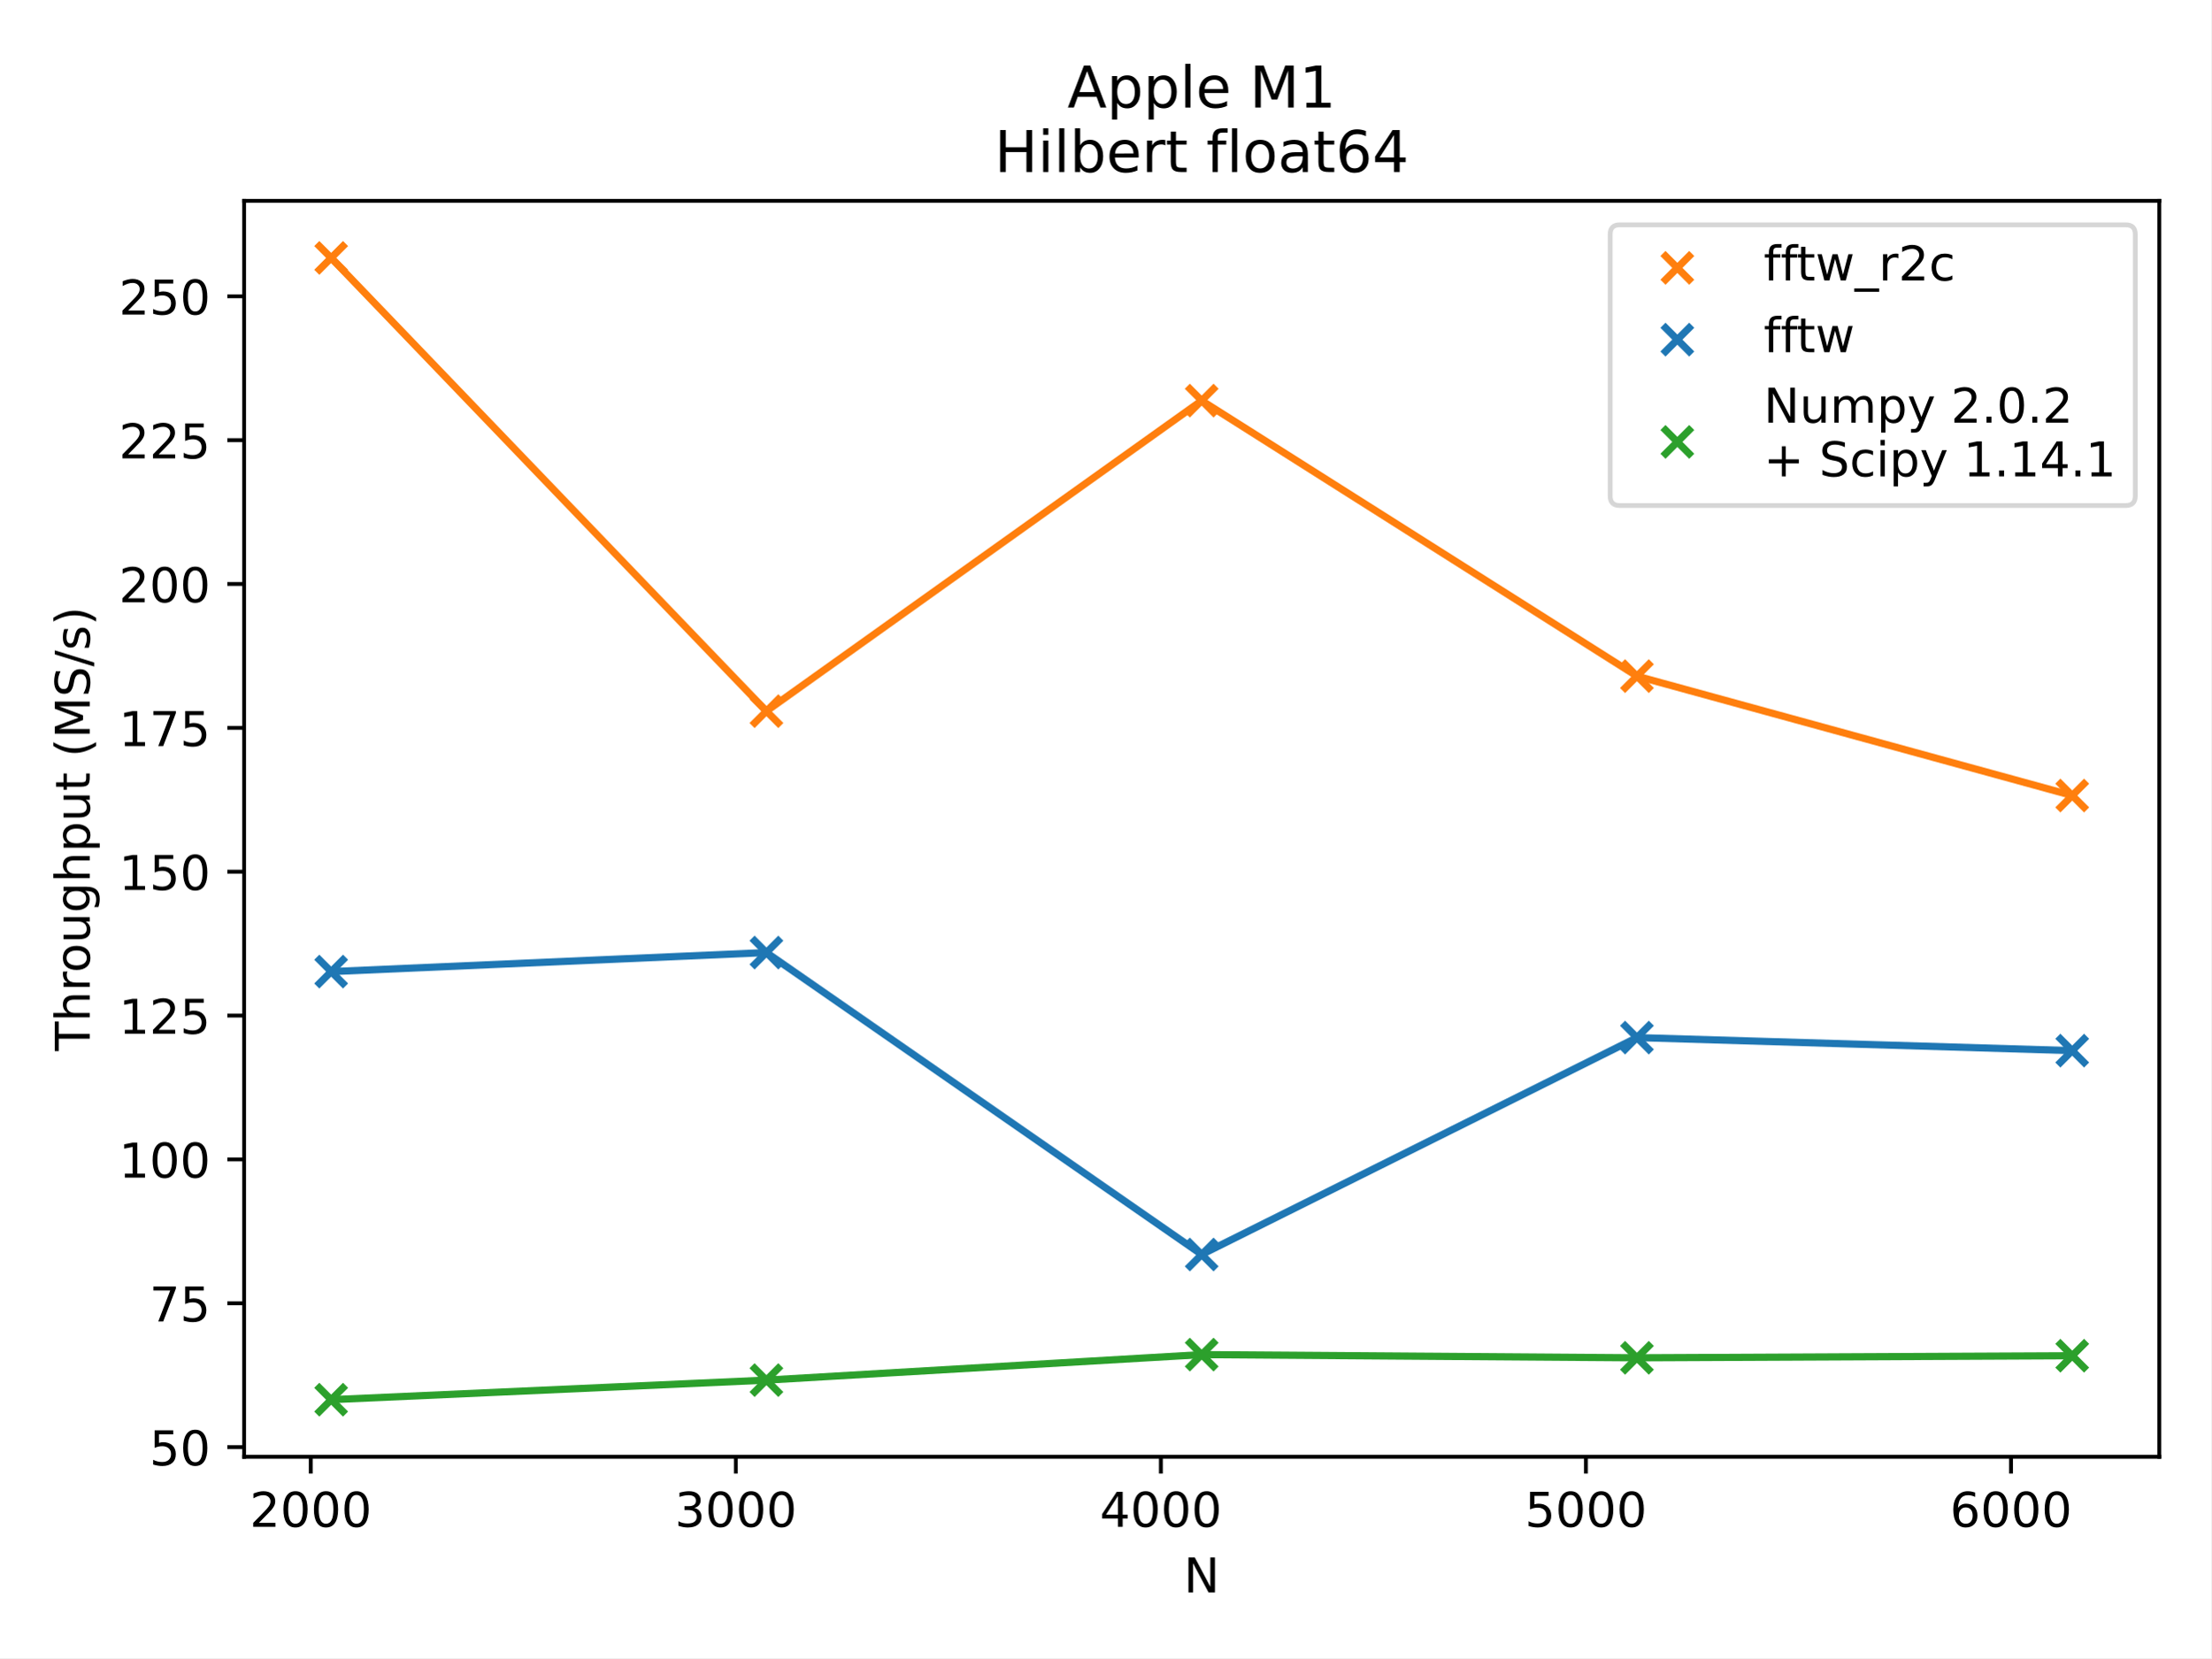
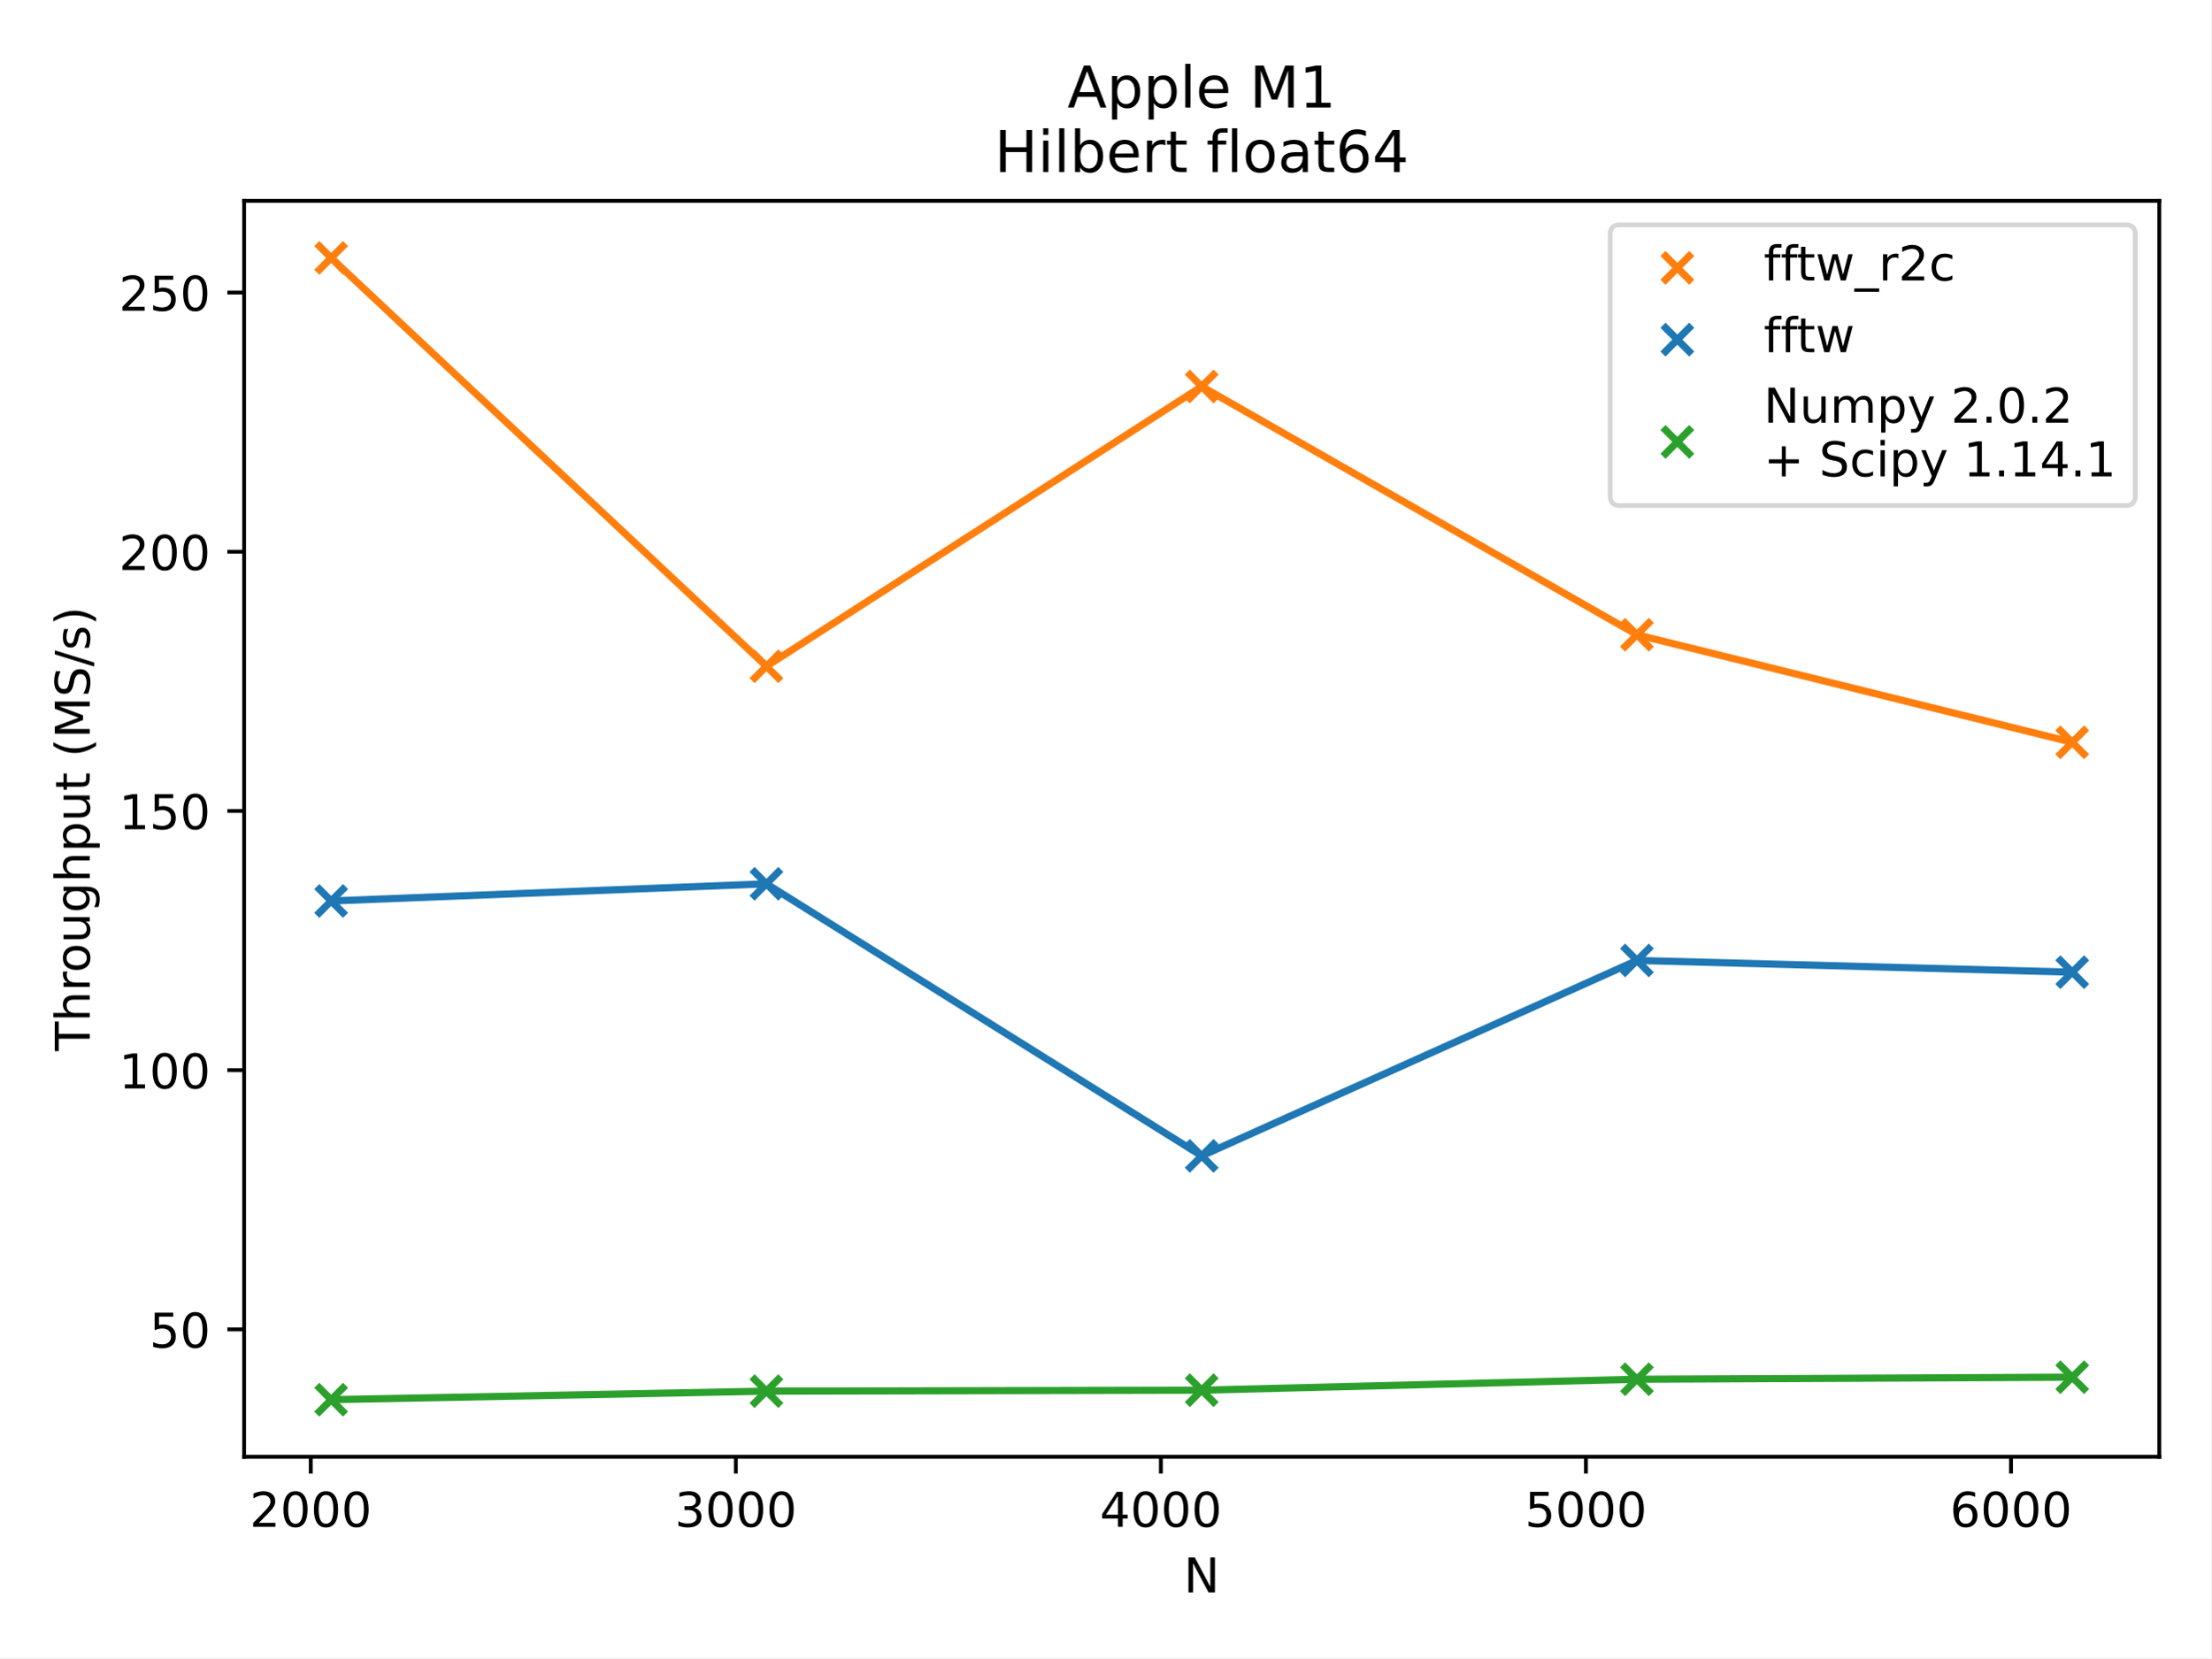
<svg xmlns="http://www.w3.org/2000/svg" xmlns:xlink="http://www.w3.org/1999/xlink" width="460.8pt" height="345.6pt" viewBox="0 0 460.8 345.6" version="1.1">
  <defs>
    <style type="text/css">*{stroke-linejoin: round; stroke-linecap: butt}</style>
  </defs>
  <g id="figure_1">
    <g id="patch_1">
      <path d="M 0 345.6  L 460.8 345.6  L 460.8 0  L 0 0  z " style="fill: #ffffff" />
    </g>
    <g id="axes_1">
      <g id="patch_2">
        <path d="M 50.87 303.64  L 450 303.64  L 450 41.856  L 50.87 41.856  z " style="fill: #ffffff" />
      </g>
      <g id="PathCollection_1">
        <defs>
-           <path id="m2d3da0cbc2" d="M -3 3  L 3 -3  M -3 -3  L 3 3  " style="stroke: #1f77b4; stroke-width: 1.5" />
+           <path id="mdb1f2b6420" d="M -3 3  L 3 -3  M -3 -3  L 3 3  " style="stroke: #1f77b4; stroke-width: 1.5" />
        </defs>
-         <g clip-path="url(#pc2ada0eb54)">
-           <use xlink:href="#m2d3da0cbc2" x="69.012" y="202.513" style="fill: #1f77b4; stroke: #1f77b4; stroke-width: 1.5" />
-           <use xlink:href="#m2d3da0cbc2" x="159.724" y="198.543" style="fill: #1f77b4; stroke: #1f77b4; stroke-width: 1.5" />
-           <use xlink:href="#m2d3da0cbc2" x="250.435" y="261.479" style="fill: #1f77b4; stroke: #1f77b4; stroke-width: 1.5" />
-           <use xlink:href="#m2d3da0cbc2" x="341.146" y="216.268" style="fill: #1f77b4; stroke: #1f77b4; stroke-width: 1.5" />
-           <use xlink:href="#m2d3da0cbc2" x="431.858" y="218.985" style="fill: #1f77b4; stroke: #1f77b4; stroke-width: 1.5" />
+         <g clip-path="url(#p541165547f)">
+           <use xlink:href="#mdb1f2b6420" x="69.012" y="187.79" style="fill: #1f77b4; stroke: #1f77b4; stroke-width: 1.5" />
+           <use xlink:href="#mdb1f2b6420" x="159.724" y="184.214" style="fill: #1f77b4; stroke: #1f77b4; stroke-width: 1.5" />
+           <use xlink:href="#mdb1f2b6420" x="250.435" y="240.921" style="fill: #1f77b4; stroke: #1f77b4; stroke-width: 1.5" />
+           <use xlink:href="#mdb1f2b6420" x="341.146" y="200.184" style="fill: #1f77b4; stroke: #1f77b4; stroke-width: 1.5" />
+           <use xlink:href="#mdb1f2b6420" x="431.858" y="202.632" style="fill: #1f77b4; stroke: #1f77b4; stroke-width: 1.5" />
        </g>
      </g>
      <g id="PathCollection_2">
        <defs>
-           <path id="m160afde2f5" d="M -3 3  L 3 -3  M -3 -3  L 3 3  " style="stroke: #ff7f0e; stroke-width: 1.5" />
+           <path id="m0dd6582e04" d="M -3 3  L 3 -3  M -3 -3  L 3 3  " style="stroke: #ff7f0e; stroke-width: 1.5" />
        </defs>
-         <g clip-path="url(#pc2ada0eb54)">
-           <use xlink:href="#m160afde2f5" x="69.012" y="53.755" style="fill: #ff7f0e; stroke: #ff7f0e; stroke-width: 1.5" />
-           <use xlink:href="#m160afde2f5" x="159.724" y="148.223" style="fill: #ff7f0e; stroke: #ff7f0e; stroke-width: 1.5" />
-           <use xlink:href="#m160afde2f5" x="250.435" y="83.497" style="fill: #ff7f0e; stroke: #ff7f0e; stroke-width: 1.5" />
-           <use xlink:href="#m160afde2f5" x="341.146" y="140.926" style="fill: #ff7f0e; stroke: #ff7f0e; stroke-width: 1.5" />
-           <use xlink:href="#m160afde2f5" x="431.858" y="165.814" style="fill: #ff7f0e; stroke: #ff7f0e; stroke-width: 1.5" />
+         <g clip-path="url(#p541165547f)">
+           <use xlink:href="#m0dd6582e04" x="69.012" y="53.755" style="fill: #ff7f0e; stroke: #ff7f0e; stroke-width: 1.5" />
+           <use xlink:href="#m0dd6582e04" x="159.724" y="138.873" style="fill: #ff7f0e; stroke: #ff7f0e; stroke-width: 1.5" />
+           <use xlink:href="#m0dd6582e04" x="250.435" y="80.554" style="fill: #ff7f0e; stroke: #ff7f0e; stroke-width: 1.5" />
+           <use xlink:href="#m0dd6582e04" x="341.146" y="132.299" style="fill: #ff7f0e; stroke: #ff7f0e; stroke-width: 1.5" />
+           <use xlink:href="#m0dd6582e04" x="431.858" y="154.723" style="fill: #ff7f0e; stroke: #ff7f0e; stroke-width: 1.5" />
        </g>
      </g>
      <g id="PathCollection_3">
        <defs>
-           <path id="m1d75b4c52d" d="M -3 3  L 3 -3  M -3 -3  L 3 3  " style="stroke: #2ca02c; stroke-width: 1.5" />
+           <path id="m51004f5bd9" d="M -3 3  L 3 -3  M -3 -3  L 3 3  " style="stroke: #2ca02c; stroke-width: 1.5" />
        </defs>
-         <g clip-path="url(#pc2ada0eb54)">
-           <use xlink:href="#m1d75b4c52d" x="69.012" y="291.741" style="fill: #2ca02c; stroke: #2ca02c; stroke-width: 1.5" />
-           <use xlink:href="#m1d75b4c52d" x="159.724" y="287.661" style="fill: #2ca02c; stroke: #2ca02c; stroke-width: 1.5" />
-           <use xlink:href="#m1d75b4c52d" x="250.435" y="282.344" style="fill: #2ca02c; stroke: #2ca02c; stroke-width: 1.5" />
-           <use xlink:href="#m1d75b4c52d" x="341.146" y="283.012" style="fill: #2ca02c; stroke: #2ca02c; stroke-width: 1.5" />
-           <use xlink:href="#m1d75b4c52d" x="431.858" y="282.576" style="fill: #2ca02c; stroke: #2ca02c; stroke-width: 1.5" />
+         <g clip-path="url(#p541165547f)">
+           <use xlink:href="#m51004f5bd9" x="69.012" y="291.741" style="fill: #2ca02c; stroke: #2ca02c; stroke-width: 1.5" />
+           <use xlink:href="#m51004f5bd9" x="159.724" y="289.959" style="fill: #2ca02c; stroke: #2ca02c; stroke-width: 1.5" />
+           <use xlink:href="#m51004f5bd9" x="250.435" y="289.761" style="fill: #2ca02c; stroke: #2ca02c; stroke-width: 1.5" />
+           <use xlink:href="#m51004f5bd9" x="341.146" y="287.477" style="fill: #2ca02c; stroke: #2ca02c; stroke-width: 1.5" />
+           <use xlink:href="#m51004f5bd9" x="431.858" y="287.049" style="fill: #2ca02c; stroke: #2ca02c; stroke-width: 1.5" />
        </g>
      </g>
      <g id="matplotlib.axis_1">
        <g id="xtick_1">
          <g id="line2d_1">
            <defs>
-               <path id="m23cc039bd0" d="M 0 0  L 0 3.5  " style="stroke: #000000; stroke-width: 0.8" />
-             </defs>
-             <g>
-               <use xlink:href="#m23cc039bd0" x="64.76" y="303.64" style="stroke: #000000; stroke-width: 0.8" />
+               <path id="m3a7a8aee32" d="M 0 0  L 0 3.5  " style="stroke: #000000; stroke-width: 0.8" />
+             </defs>
+             <g>
+               <use xlink:href="#m3a7a8aee32" x="64.76" y="303.64" style="stroke: #000000; stroke-width: 0.8" />
            </g>
          </g>
          <g id="text_1">
            <g transform="translate(52.03518 318.2384) scale(0.1 -0.1)">
              <defs>
                <path id="DejaVuSans-32" d="M 1228 531  L 3431 531  L 3431 0  L 469 0  L 469 531  Q 828 903 1448 1529  Q 2069 2156 2228 2338  Q 2531 2678 2651 2914  Q 2772 3150 2772 3378  Q 2772 3750 2511 3984  Q 2250 4219 1831 4219  Q 1534 4219 1204 4116  Q 875 4013 500 3803  L 500 4441  Q 881 4594 1212 4672  Q 1544 4750 1819 4750  Q 2544 4750 2975 4387  Q 3406 4025 3406 3419  Q 3406 3131 3298 2873  Q 3191 2616 2906 2266  Q 2828 2175 2409 1742  Q 1991 1309 1228 531  z " transform="scale(0.015625)" />
                <path id="DejaVuSans-30" d="M 2034 4250  Q 1547 4250 1301 3770  Q 1056 3291 1056 2328  Q 1056 1369 1301 889  Q 1547 409 2034 409  Q 2525 409 2770 889  Q 3016 1369 3016 2328  Q 3016 3291 2770 3770  Q 2525 4250 2034 4250  z M 2034 4750  Q 2819 4750 3233 4129  Q 3647 3509 3647 2328  Q 3647 1150 3233 529  Q 2819 -91 2034 -91  Q 1250 -91 836 529  Q 422 1150 422 2328  Q 422 3509 836 4129  Q 1250 4750 2034 4750  z " transform="scale(0.015625)" />
              </defs>
              <use xlink:href="#DejaVuSans-32" />
              <use xlink:href="#DejaVuSans-30" x="63.623" />
              <use xlink:href="#DejaVuSans-30" x="127.246" />
              <use xlink:href="#DejaVuSans-30" x="190.869" />
            </g>
          </g>
        </g>
        <g id="xtick_2">
          <g id="line2d_2">
            <g>
-               <use xlink:href="#m23cc039bd0" x="153.345" y="303.64" style="stroke: #000000; stroke-width: 0.8" />
+               <use xlink:href="#m3a7a8aee32" x="153.345" y="303.64" style="stroke: #000000; stroke-width: 0.8" />
            </g>
          </g>
          <g id="text_2">
            <g transform="translate(140.6205 318.2384) scale(0.1 -0.1)">
              <defs>
                <path id="DejaVuSans-33" d="M 2597 2516  Q 3050 2419 3304 2112  Q 3559 1806 3559 1356  Q 3559 666 3084 287  Q 2609 -91 1734 -91  Q 1441 -91 1130 -33  Q 819 25 488 141  L 488 750  Q 750 597 1062 519  Q 1375 441 1716 441  Q 2309 441 2620 675  Q 2931 909 2931 1356  Q 2931 1769 2642 2001  Q 2353 2234 1838 2234  L 1294 2234  L 1294 2753  L 1863 2753  Q 2328 2753 2575 2939  Q 2822 3125 2822 3475  Q 2822 3834 2567 4026  Q 2313 4219 1838 4219  Q 1578 4219 1281 4162  Q 984 4106 628 3988  L 628 4550  Q 988 4650 1302 4700  Q 1616 4750 1894 4750  Q 2613 4750 3031 4423  Q 3450 4097 3450 3541  Q 3450 3153 3228 2886  Q 3006 2619 2597 2516  z " transform="scale(0.015625)" />
              </defs>
              <use xlink:href="#DejaVuSans-33" />
              <use xlink:href="#DejaVuSans-30" x="63.623" />
              <use xlink:href="#DejaVuSans-30" x="127.246" />
              <use xlink:href="#DejaVuSans-30" x="190.869" />
            </g>
          </g>
        </g>
        <g id="xtick_3">
          <g id="line2d_3">
            <g>
-               <use xlink:href="#m23cc039bd0" x="241.931" y="303.64" style="stroke: #000000; stroke-width: 0.8" />
+               <use xlink:href="#m3a7a8aee32" x="241.931" y="303.64" style="stroke: #000000; stroke-width: 0.8" />
            </g>
          </g>
          <g id="text_3">
            <g transform="translate(229.2058 318.2384) scale(0.1 -0.1)">
              <defs>
                <path id="DejaVuSans-34" d="M 2419 4116  L 825 1625  L 2419 1625  L 2419 4116  z M 2253 4666  L 3047 4666  L 3047 1625  L 3713 1625  L 3713 1100  L 3047 1100  L 3047 0  L 2419 0  L 2419 1100  L 313 1100  L 313 1709  L 2253 4666  z " transform="scale(0.015625)" />
              </defs>
              <use xlink:href="#DejaVuSans-34" />
              <use xlink:href="#DejaVuSans-30" x="63.623" />
              <use xlink:href="#DejaVuSans-30" x="127.246" />
              <use xlink:href="#DejaVuSans-30" x="190.869" />
            </g>
          </g>
        </g>
        <g id="xtick_4">
          <g id="line2d_4">
            <g>
-               <use xlink:href="#m23cc039bd0" x="330.516" y="303.64" style="stroke: #000000; stroke-width: 0.8" />
+               <use xlink:href="#m3a7a8aee32" x="330.516" y="303.64" style="stroke: #000000; stroke-width: 0.8" />
            </g>
          </g>
          <g id="text_4">
            <g transform="translate(317.7911 318.2384) scale(0.1 -0.1)">
              <defs>
                <path id="DejaVuSans-35" d="M 691 4666  L 3169 4666  L 3169 4134  L 1269 4134  L 1269 2991  Q 1406 3038 1543 3061  Q 1681 3084 1819 3084  Q 2600 3084 3056 2656  Q 3513 2228 3513 1497  Q 3513 744 3044 326  Q 2575 -91 1722 -91  Q 1428 -91 1123 -41  Q 819 9 494 109  L 494 744  Q 775 591 1075 516  Q 1375 441 1709 441  Q 2250 441 2565 725  Q 2881 1009 2881 1497  Q 2881 1984 2565 2268  Q 2250 2553 1709 2553  Q 1456 2553 1204 2497  Q 953 2441 691 2322  L 691 4666  z " transform="scale(0.015625)" />
              </defs>
              <use xlink:href="#DejaVuSans-35" />
              <use xlink:href="#DejaVuSans-30" x="63.623" />
              <use xlink:href="#DejaVuSans-30" x="127.246" />
              <use xlink:href="#DejaVuSans-30" x="190.869" />
            </g>
          </g>
        </g>
        <g id="xtick_5">
          <g id="line2d_5">
            <g>
-               <use xlink:href="#m23cc039bd0" x="419.101" y="303.64" style="stroke: #000000; stroke-width: 0.8" />
+               <use xlink:href="#m3a7a8aee32" x="419.101" y="303.64" style="stroke: #000000; stroke-width: 0.8" />
            </g>
          </g>
          <g id="text_5">
            <g transform="translate(406.3764 318.2384) scale(0.1 -0.1)">
              <defs>
                <path id="DejaVuSans-36" d="M 2113 2584  Q 1688 2584 1439 2293  Q 1191 2003 1191 1497  Q 1191 994 1439 701  Q 1688 409 2113 409  Q 2538 409 2786 701  Q 3034 994 3034 1497  Q 3034 2003 2786 2293  Q 2538 2584 2113 2584  z M 3366 4563  L 3366 3988  Q 3128 4100 2886 4159  Q 2644 4219 2406 4219  Q 1781 4219 1451 3797  Q 1122 3375 1075 2522  Q 1259 2794 1537 2939  Q 1816 3084 2150 3084  Q 2853 3084 3261 2657  Q 3669 2231 3669 1497  Q 3669 778 3244 343  Q 2819 -91 2113 -91  Q 1303 -91 875 529  Q 447 1150 447 2328  Q 447 3434 972 4092  Q 1497 4750 2381 4750  Q 2619 4750 2861 4703  Q 3103 4656 3366 4563  z " transform="scale(0.015625)" />
              </defs>
              <use xlink:href="#DejaVuSans-36" />
              <use xlink:href="#DejaVuSans-30" x="63.623" />
              <use xlink:href="#DejaVuSans-30" x="127.246" />
              <use xlink:href="#DejaVuSans-30" x="190.869" />
            </g>
          </g>
        </g>
        <g id="text_6">
          <g transform="translate(246.6944 331.9166) scale(0.1 -0.1)">
            <defs>
              <path id="DejaVuSans-4e" d="M 628 4666  L 1478 4666  L 3547 763  L 3547 4666  L 4159 4666  L 4159 0  L 3309 0  L 1241 3903  L 1241 0  L 628 0  L 628 4666  z " transform="scale(0.015625)" />
            </defs>
            <use xlink:href="#DejaVuSans-4e" />
          </g>
        </g>
      </g>
      <g id="matplotlib.axis_2">
        <g id="ytick_1">
          <g id="line2d_6">
            <defs>
-               <path id="m99692a799f" d="M 0 0  L -3.5 0  " style="stroke: #000000; stroke-width: 0.8" />
-             </defs>
-             <g>
-               <use xlink:href="#m99692a799f" x="50.87" y="301.625" style="stroke: #000000; stroke-width: 0.8" />
+               <path id="mb72f2b7428" d="M 0 0  L -3.5 0  " style="stroke: #000000; stroke-width: 0.8" />
+             </defs>
+             <g>
+               <use xlink:href="#mb72f2b7428" x="50.87" y="277.093" style="stroke: #000000; stroke-width: 0.8" />
            </g>
          </g>
          <g id="text_7">
-             <g transform="translate(31.145 305.4243) scale(0.1 -0.1)">
+             <g transform="translate(31.145 280.8926) scale(0.1 -0.1)">
              <use xlink:href="#DejaVuSans-35" />
              <use xlink:href="#DejaVuSans-30" x="63.623" />
            </g>
          </g>
        </g>
        <g id="ytick_2">
          <g id="line2d_7">
            <g>
-               <use xlink:href="#m99692a799f" x="50.87" y="271.641" style="stroke: #000000; stroke-width: 0.8" />
+               <use xlink:href="#mb72f2b7428" x="50.87" y="223.061" style="stroke: #000000; stroke-width: 0.8" />
            </g>
          </g>
          <g id="text_8">
-             <g transform="translate(31.145 275.4406) scale(0.1 -0.1)">
-               <defs>
-                 <path id="DejaVuSans-37" d="M 525 4666  L 3525 4666  L 3525 4397  L 1831 0  L 1172 0  L 2766 4134  L 525 4134  L 525 4666  z " transform="scale(0.015625)" />
-               </defs>
-               <use xlink:href="#DejaVuSans-37" />
-               <use xlink:href="#DejaVuSans-35" x="63.623" />
+             <g transform="translate(24.7825 226.8602) scale(0.1 -0.1)">
+               <defs>
+                 <path id="DejaVuSans-31" d="M 794 531  L 1825 531  L 1825 4091  L 703 3866  L 703 4441  L 1819 4666  L 2450 4666  L 2450 531  L 3481 531  L 3481 0  L 794 0  L 794 531  z " transform="scale(0.015625)" />
+               </defs>
+               <use xlink:href="#DejaVuSans-31" />
+               <use xlink:href="#DejaVuSans-30" x="63.623" />
+               <use xlink:href="#DejaVuSans-30" x="127.246" />
            </g>
          </g>
        </g>
        <g id="ytick_3">
          <g id="line2d_8">
            <g>
-               <use xlink:href="#m99692a799f" x="50.87" y="241.658" style="stroke: #000000; stroke-width: 0.8" />
+               <use xlink:href="#mb72f2b7428" x="50.87" y="169.029" style="stroke: #000000; stroke-width: 0.8" />
            </g>
          </g>
          <g id="text_9">
-             <g transform="translate(24.7825 245.4569) scale(0.1 -0.1)">
-               <defs>
-                 <path id="DejaVuSans-31" d="M 794 531  L 1825 531  L 1825 4091  L 703 3866  L 703 4441  L 1819 4666  L 2450 4666  L 2450 531  L 3481 531  L 3481 0  L 794 0  L 794 531  z " transform="scale(0.015625)" />
-               </defs>
+             <g transform="translate(24.7825 172.8278) scale(0.1 -0.1)">
              <use xlink:href="#DejaVuSans-31" />
-               <use xlink:href="#DejaVuSans-30" x="63.623" />
+               <use xlink:href="#DejaVuSans-35" x="63.623" />
              <use xlink:href="#DejaVuSans-30" x="127.246" />
            </g>
          </g>
        </g>
        <g id="ytick_4">
          <g id="line2d_9">
            <g>
-               <use xlink:href="#m99692a799f" x="50.87" y="211.674" style="stroke: #000000; stroke-width: 0.8" />
+               <use xlink:href="#mb72f2b7428" x="50.87" y="114.996" style="stroke: #000000; stroke-width: 0.8" />
            </g>
          </g>
          <g id="text_10">
-             <g transform="translate(24.7825 215.4732) scale(0.1 -0.1)">
-               <use xlink:href="#DejaVuSans-31" />
-               <use xlink:href="#DejaVuSans-32" x="63.623" />
-               <use xlink:href="#DejaVuSans-35" x="127.246" />
+             <g transform="translate(24.7825 118.7954) scale(0.1 -0.1)">
+               <use xlink:href="#DejaVuSans-32" />
+               <use xlink:href="#DejaVuSans-30" x="63.623" />
+               <use xlink:href="#DejaVuSans-30" x="127.246" />
            </g>
          </g>
        </g>
        <g id="ytick_5">
          <g id="line2d_10">
            <g>
-               <use xlink:href="#m99692a799f" x="50.87" y="181.69" style="stroke: #000000; stroke-width: 0.8" />
+               <use xlink:href="#mb72f2b7428" x="50.87" y="60.964" style="stroke: #000000; stroke-width: 0.8" />
            </g>
          </g>
          <g id="text_11">
-             <g transform="translate(24.7825 185.4895) scale(0.1 -0.1)">
-               <use xlink:href="#DejaVuSans-31" />
-               <use xlink:href="#DejaVuSans-35" x="63.623" />
-               <use xlink:href="#DejaVuSans-30" x="127.246" />
-             </g>
-           </g>
-         </g>
-         <g id="ytick_6">
-           <g id="line2d_11">
-             <g>
-               <use xlink:href="#m99692a799f" x="50.87" y="151.707" style="stroke: #000000; stroke-width: 0.8" />
-             </g>
-           </g>
-           <g id="text_12">
-             <g transform="translate(24.7825 155.5058) scale(0.1 -0.1)">
-               <use xlink:href="#DejaVuSans-31" />
-               <use xlink:href="#DejaVuSans-37" x="63.623" />
-               <use xlink:href="#DejaVuSans-35" x="127.246" />
-             </g>
-           </g>
-         </g>
-         <g id="ytick_7">
-           <g id="line2d_12">
-             <g>
-               <use xlink:href="#m99692a799f" x="50.87" y="121.723" style="stroke: #000000; stroke-width: 0.8" />
-             </g>
-           </g>
-           <g id="text_13">
-             <g transform="translate(24.7825 125.5221) scale(0.1 -0.1)">
-               <use xlink:href="#DejaVuSans-32" />
-               <use xlink:href="#DejaVuSans-30" x="63.623" />
-               <use xlink:href="#DejaVuSans-30" x="127.246" />
-             </g>
-           </g>
-         </g>
-         <g id="ytick_8">
-           <g id="line2d_13">
-             <g>
-               <use xlink:href="#m99692a799f" x="50.87" y="91.739" style="stroke: #000000; stroke-width: 0.8" />
-             </g>
-           </g>
-           <g id="text_14">
-             <g transform="translate(24.7825 95.53844) scale(0.1 -0.1)">
-               <use xlink:href="#DejaVuSans-32" />
-               <use xlink:href="#DejaVuSans-32" x="63.623" />
-               <use xlink:href="#DejaVuSans-35" x="127.246" />
-             </g>
-           </g>
-         </g>
-         <g id="ytick_9">
-           <g id="line2d_14">
-             <g>
-               <use xlink:href="#m99692a799f" x="50.87" y="61.756" style="stroke: #000000; stroke-width: 0.8" />
-             </g>
-           </g>
-           <g id="text_15">
-             <g transform="translate(24.7825 65.55475) scale(0.1 -0.1)">
+             <g transform="translate(24.7825 64.76296) scale(0.1 -0.1)">
              <use xlink:href="#DejaVuSans-32" />
              <use xlink:href="#DejaVuSans-35" x="63.623" />
              <use xlink:href="#DejaVuSans-30" x="127.246" />
            </g>
          </g>
        </g>
-         <g id="text_16">
+         <g id="text_12">
          <g transform="translate(18.70281 219.0558) rotate(-90) scale(0.1 -0.1)">
            <defs>
              <path id="DejaVuSans-54" d="M -19 4666  L 3928 4666  L 3928 4134  L 2272 4134  L 2272 0  L 1638 0  L 1638 4134  L -19 4134  L -19 4666  z " transform="scale(0.015625)" />
              <path id="DejaVuSans-68" d="M 3513 2113  L 3513 0  L 2938 0  L 2938 2094  Q 2938 2591 2744 2837  Q 2550 3084 2163 3084  Q 1697 3084 1428 2787  Q 1159 2491 1159 1978  L 1159 0  L 581 0  L 581 4863  L 1159 4863  L 1159 2956  Q 1366 3272 1645 3428  Q 1925 3584 2291 3584  Q 2894 3584 3203 3211  Q 3513 2838 3513 2113  z " transform="scale(0.015625)" />
              <path id="DejaVuSans-72" d="M 2631 2963  Q 2534 3019 2420 3045  Q 2306 3072 2169 3072  Q 1681 3072 1420 2755  Q 1159 2438 1159 1844  L 1159 0  L 581 0  L 581 3500  L 1159 3500  L 1159 2956  Q 1341 3275 1631 3429  Q 1922 3584 2338 3584  Q 2397 3584 2469 3576  Q 2541 3569 2628 3553  L 2631 2963  z " transform="scale(0.015625)" />
              <path id="DejaVuSans-6f" d="M 1959 3097  Q 1497 3097 1228 2736  Q 959 2375 959 1747  Q 959 1119 1226 758  Q 1494 397 1959 397  Q 2419 397 2687 759  Q 2956 1122 2956 1747  Q 2956 2369 2687 2733  Q 2419 3097 1959 3097  z M 1959 3584  Q 2709 3584 3137 3096  Q 3566 2609 3566 1747  Q 3566 888 3137 398  Q 2709 -91 1959 -91  Q 1206 -91 779 398  Q 353 888 353 1747  Q 353 2609 779 3096  Q 1206 3584 1959 3584  z " transform="scale(0.015625)" />
              <path id="DejaVuSans-75" d="M 544 1381  L 544 3500  L 1119 3500  L 1119 1403  Q 1119 906 1312 657  Q 1506 409 1894 409  Q 2359 409 2629 706  Q 2900 1003 2900 1516  L 2900 3500  L 3475 3500  L 3475 0  L 2900 0  L 2900 538  Q 2691 219 2414 64  Q 2138 -91 1772 -91  Q 1169 -91 856 284  Q 544 659 544 1381  z M 1991 3584  L 1991 3584  z " transform="scale(0.015625)" />
              <path id="DejaVuSans-67" d="M 2906 1791  Q 2906 2416 2648 2759  Q 2391 3103 1925 3103  Q 1463 3103 1205 2759  Q 947 2416 947 1791  Q 947 1169 1205 825  Q 1463 481 1925 481  Q 2391 481 2648 825  Q 2906 1169 2906 1791  z M 3481 434  Q 3481 -459 3084 -895  Q 2688 -1331 1869 -1331  Q 1566 -1331 1297 -1286  Q 1028 -1241 775 -1147  L 775 -588  Q 1028 -725 1275 -790  Q 1522 -856 1778 -856  Q 2344 -856 2625 -561  Q 2906 -266 2906 331  L 2906 616  Q 2728 306 2450 153  Q 2172 0 1784 0  Q 1141 0 747 490  Q 353 981 353 1791  Q 353 2603 747 3093  Q 1141 3584 1784 3584  Q 2172 3584 2450 3431  Q 2728 3278 2906 2969  L 2906 3500  L 3481 3500  L 3481 434  z " transform="scale(0.015625)" />
              <path id="DejaVuSans-70" d="M 1159 525  L 1159 -1331  L 581 -1331  L 581 3500  L 1159 3500  L 1159 2969  Q 1341 3281 1617 3432  Q 1894 3584 2278 3584  Q 2916 3584 3314 3078  Q 3713 2572 3713 1747  Q 3713 922 3314 415  Q 2916 -91 2278 -91  Q 1894 -91 1617 61  Q 1341 213 1159 525  z M 3116 1747  Q 3116 2381 2855 2742  Q 2594 3103 2138 3103  Q 1681 3103 1420 2742  Q 1159 2381 1159 1747  Q 1159 1113 1420 752  Q 1681 391 2138 391  Q 2594 391 2855 752  Q 3116 1113 3116 1747  z " transform="scale(0.015625)" />
              <path id="DejaVuSans-74" d="M 1172 4494  L 1172 3500  L 2356 3500  L 2356 3053  L 1172 3053  L 1172 1153  Q 1172 725 1289 603  Q 1406 481 1766 481  L 2356 481  L 2356 0  L 1766 0  Q 1100 0 847 248  Q 594 497 594 1153  L 594 3053  L 172 3053  L 172 3500  L 594 3500  L 594 4494  L 1172 4494  z " transform="scale(0.015625)" />
              <path id="DejaVuSans-20" transform="scale(0.015625)" />
              <path id="DejaVuSans-28" d="M 1984 4856  Q 1566 4138 1362 3434  Q 1159 2731 1159 2009  Q 1159 1288 1364 580  Q 1569 -128 1984 -844  L 1484 -844  Q 1016 -109 783 600  Q 550 1309 550 2009  Q 550 2706 781 3412  Q 1013 4119 1484 4856  L 1984 4856  z " transform="scale(0.015625)" />
              <path id="DejaVuSans-4d" d="M 628 4666  L 1569 4666  L 2759 1491  L 3956 4666  L 4897 4666  L 4897 0  L 4281 0  L 4281 4097  L 3078 897  L 2444 897  L 1241 4097  L 1241 0  L 628 0  L 628 4666  z " transform="scale(0.015625)" />
              <path id="DejaVuSans-53" d="M 3425 4513  L 3425 3897  Q 3066 4069 2747 4153  Q 2428 4238 2131 4238  Q 1616 4238 1336 4038  Q 1056 3838 1056 3469  Q 1056 3159 1242 3001  Q 1428 2844 1947 2747  L 2328 2669  Q 3034 2534 3370 2195  Q 3706 1856 3706 1288  Q 3706 609 3251 259  Q 2797 -91 1919 -91  Q 1588 -91 1214 -16  Q 841 59 441 206  L 441 856  Q 825 641 1194 531  Q 1563 422 1919 422  Q 2459 422 2753 634  Q 3047 847 3047 1241  Q 3047 1584 2836 1778  Q 2625 1972 2144 2069  L 1759 2144  Q 1053 2284 737 2584  Q 422 2884 422 3419  Q 422 4038 858 4394  Q 1294 4750 2059 4750  Q 2388 4750 2728 4690  Q 3069 4631 3425 4513  z " transform="scale(0.015625)" />
              <path id="DejaVuSans-2f" d="M 1625 4666  L 2156 4666  L 531 -594  L 0 -594  L 1625 4666  z " transform="scale(0.015625)" />
              <path id="DejaVuSans-73" d="M 2834 3397  L 2834 2853  Q 2591 2978 2328 3040  Q 2066 3103 1784 3103  Q 1356 3103 1142 2972  Q 928 2841 928 2578  Q 928 2378 1081 2264  Q 1234 2150 1697 2047  L 1894 2003  Q 2506 1872 2764 1633  Q 3022 1394 3022 966  Q 3022 478 2636 193  Q 2250 -91 1575 -91  Q 1294 -91 989 -36  Q 684 19 347 128  L 347 722  Q 666 556 975 473  Q 1284 391 1588 391  Q 1994 391 2212 530  Q 2431 669 2431 922  Q 2431 1156 2273 1281  Q 2116 1406 1581 1522  L 1381 1569  Q 847 1681 609 1914  Q 372 2147 372 2553  Q 372 3047 722 3315  Q 1072 3584 1716 3584  Q 2034 3584 2315 3537  Q 2597 3491 2834 3397  z " transform="scale(0.015625)" />
              <path id="DejaVuSans-29" d="M 513 4856  L 1013 4856  Q 1481 4119 1714 3412  Q 1947 2706 1947 2009  Q 1947 1309 1714 600  Q 1481 -109 1013 -844  L 513 -844  Q 928 -128 1133 580  Q 1338 1288 1338 2009  Q 1338 2731 1133 3434  Q 928 4138 513 4856  z " transform="scale(0.015625)" />
            </defs>
            <use xlink:href="#DejaVuSans-54" />
            <use xlink:href="#DejaVuSans-68" x="61.084" />
            <use xlink:href="#DejaVuSans-72" x="124.463" />
            <use xlink:href="#DejaVuSans-6f" x="163.326" />
            <use xlink:href="#DejaVuSans-75" x="224.508" />
            <use xlink:href="#DejaVuSans-67" x="287.887" />
            <use xlink:href="#DejaVuSans-68" x="351.363" />
            <use xlink:href="#DejaVuSans-70" x="414.742" />
            <use xlink:href="#DejaVuSans-75" x="478.219" />
            <use xlink:href="#DejaVuSans-74" x="541.598" />
            <use xlink:href="#DejaVuSans-20" x="580.807" />
            <use xlink:href="#DejaVuSans-28" x="612.594" />
            <use xlink:href="#DejaVuSans-4d" x="651.607" />
            <use xlink:href="#DejaVuSans-53" x="737.887" />
            <use xlink:href="#DejaVuSans-2f" x="801.363" />
            <use xlink:href="#DejaVuSans-73" x="835.055" />
            <use xlink:href="#DejaVuSans-29" x="887.154" />
          </g>
        </g>
      </g>
-       <g id="line2d_15">
-         <path d="M 69.012 202.513  L 159.724 198.543  L 250.435 261.479  L 341.146 216.268  L 431.858 218.985  " clip-path="url(#pc2ada0eb54)" style="fill: none; stroke: #1f77b4; stroke-width: 1.5; stroke-linecap: square" />
-       </g>
-       <g id="line2d_16">
-         <path d="M 69.012 53.755  L 159.724 148.223  L 250.435 83.497  L 341.146 140.926  L 431.858 165.814  " clip-path="url(#pc2ada0eb54)" style="fill: none; stroke: #ff7f0e; stroke-width: 1.5; stroke-linecap: square" />
-       </g>
-       <g id="line2d_17">
-         <path d="M 69.012 291.741  L 159.724 287.661  L 250.435 282.344  L 341.146 283.012  L 431.858 282.576  " clip-path="url(#pc2ada0eb54)" style="fill: none; stroke: #2ca02c; stroke-width: 1.5; stroke-linecap: square" />
+       <g id="line2d_11">
+         <path d="M 69.012 187.79  L 159.724 184.214  L 250.435 240.921  L 341.146 200.184  L 431.858 202.632  " clip-path="url(#p541165547f)" style="fill: none; stroke: #1f77b4; stroke-width: 1.5; stroke-linecap: square" />
+       </g>
+       <g id="line2d_12">
+         <path d="M 69.012 53.755  L 159.724 138.873  L 250.435 80.554  L 341.146 132.299  L 431.858 154.723  " clip-path="url(#p541165547f)" style="fill: none; stroke: #ff7f0e; stroke-width: 1.5; stroke-linecap: square" />
+       </g>
+       <g id="line2d_13">
+         <path d="M 69.012 291.741  L 159.724 289.959  L 250.435 289.761  L 341.146 287.477  L 431.858 287.049  " clip-path="url(#p541165547f)" style="fill: none; stroke: #2ca02c; stroke-width: 1.5; stroke-linecap: square" />
      </g>
      <g id="patch_3">
        <path d="M 50.87 303.64  L 50.87 41.856  " style="fill: none; stroke: #000000; stroke-width: 0.8; stroke-linejoin: miter; stroke-linecap: square" />
      </g>
      <g id="patch_4">
        <path d="M 450 303.64  L 450 41.856  " style="fill: none; stroke: #000000; stroke-width: 0.8; stroke-linejoin: miter; stroke-linecap: square" />
      </g>
      <g id="patch_5">
        <path d="M 50.87 303.64  L 450 303.64  " style="fill: none; stroke: #000000; stroke-width: 0.8; stroke-linejoin: miter; stroke-linecap: square" />
      </g>
      <g id="patch_6">
        <path d="M 50.87 41.856  L 450 41.856  " style="fill: none; stroke: #000000; stroke-width: 0.8; stroke-linejoin: miter; stroke-linecap: square" />
      </g>
-       <g id="text_17">
+       <g id="text_13">
        <g transform="translate(222.4525 22.41862) scale(0.12 -0.12)">
          <defs>
            <path id="DejaVuSans-41" d="M 2188 4044  L 1331 1722  L 3047 1722  L 2188 4044  z M 1831 4666  L 2547 4666  L 4325 0  L 3669 0  L 3244 1197  L 1141 1197  L 716 0  L 50 0  L 1831 4666  z " transform="scale(0.015625)" />
            <path id="DejaVuSans-6c" d="M 603 4863  L 1178 4863  L 1178 0  L 603 0  L 603 4863  z " transform="scale(0.015625)" />
            <path id="DejaVuSans-65" d="M 3597 1894  L 3597 1613  L 953 1613  Q 991 1019 1311 708  Q 1631 397 2203 397  Q 2534 397 2845 478  Q 3156 559 3463 722  L 3463 178  Q 3153 47 2828 -22  Q 2503 -91 2169 -91  Q 1331 -91 842 396  Q 353 884 353 1716  Q 353 2575 817 3079  Q 1281 3584 2069 3584  Q 2775 3584 3186 3129  Q 3597 2675 3597 1894  z M 3022 2063  Q 3016 2534 2758 2815  Q 2500 3097 2075 3097  Q 1594 3097 1305 2825  Q 1016 2553 972 2059  L 3022 2063  z " transform="scale(0.015625)" />
          </defs>
          <use xlink:href="#DejaVuSans-41" />
          <use xlink:href="#DejaVuSans-70" x="68.408" />
          <use xlink:href="#DejaVuSans-70" x="131.885" />
          <use xlink:href="#DejaVuSans-6c" x="195.361" />
          <use xlink:href="#DejaVuSans-65" x="223.145" />
          <use xlink:href="#DejaVuSans-20" x="284.668" />
          <use xlink:href="#DejaVuSans-4d" x="316.455" />
          <use xlink:href="#DejaVuSans-31" x="402.734" />
        </g>
        <g transform="translate(207.2481 35.856) scale(0.12 -0.12)">
          <defs>
            <path id="DejaVuSans-48" d="M 628 4666  L 1259 4666  L 1259 2753  L 3553 2753  L 3553 4666  L 4184 4666  L 4184 0  L 3553 0  L 3553 2222  L 1259 2222  L 1259 0  L 628 0  L 628 4666  z " transform="scale(0.015625)" />
            <path id="DejaVuSans-69" d="M 603 3500  L 1178 3500  L 1178 0  L 603 0  L 603 3500  z M 603 4863  L 1178 4863  L 1178 4134  L 603 4134  L 603 4863  z " transform="scale(0.015625)" />
            <path id="DejaVuSans-62" d="M 3116 1747  Q 3116 2381 2855 2742  Q 2594 3103 2138 3103  Q 1681 3103 1420 2742  Q 1159 2381 1159 1747  Q 1159 1113 1420 752  Q 1681 391 2138 391  Q 2594 391 2855 752  Q 3116 1113 3116 1747  z M 1159 2969  Q 1341 3281 1617 3432  Q 1894 3584 2278 3584  Q 2916 3584 3314 3078  Q 3713 2572 3713 1747  Q 3713 922 3314 415  Q 2916 -91 2278 -91  Q 1894 -91 1617 61  Q 1341 213 1159 525  L 1159 0  L 581 0  L 581 4863  L 1159 4863  L 1159 2969  z " transform="scale(0.015625)" />
            <path id="DejaVuSans-66" d="M 2375 4863  L 2375 4384  L 1825 4384  Q 1516 4384 1395 4259  Q 1275 4134 1275 3809  L 1275 3500  L 2222 3500  L 2222 3053  L 1275 3053  L 1275 0  L 697 0  L 697 3053  L 147 3053  L 147 3500  L 697 3500  L 697 3744  Q 697 4328 969 4595  Q 1241 4863 1831 4863  L 2375 4863  z " transform="scale(0.015625)" />
            <path id="DejaVuSans-61" d="M 2194 1759  Q 1497 1759 1228 1600  Q 959 1441 959 1056  Q 959 750 1161 570  Q 1363 391 1709 391  Q 2188 391 2477 730  Q 2766 1069 2766 1631  L 2766 1759  L 2194 1759  z M 3341 1997  L 3341 0  L 2766 0  L 2766 531  Q 2569 213 2275 61  Q 1981 -91 1556 -91  Q 1019 -91 701 211  Q 384 513 384 1019  Q 384 1609 779 1909  Q 1175 2209 1959 2209  L 2766 2209  L 2766 2266  Q 2766 2663 2505 2880  Q 2244 3097 1772 3097  Q 1472 3097 1187 3025  Q 903 2953 641 2809  L 641 3341  Q 956 3463 1253 3523  Q 1550 3584 1831 3584  Q 2591 3584 2966 3190  Q 3341 2797 3341 1997  z " transform="scale(0.015625)" />
          </defs>
          <use xlink:href="#DejaVuSans-48" />
          <use xlink:href="#DejaVuSans-69" x="75.195" />
          <use xlink:href="#DejaVuSans-6c" x="102.979" />
          <use xlink:href="#DejaVuSans-62" x="130.762" />
          <use xlink:href="#DejaVuSans-65" x="194.238" />
          <use xlink:href="#DejaVuSans-72" x="255.762" />
          <use xlink:href="#DejaVuSans-74" x="296.875" />
          <use xlink:href="#DejaVuSans-20" x="336.084" />
          <use xlink:href="#DejaVuSans-66" x="367.871" />
          <use xlink:href="#DejaVuSans-6c" x="403.076" />
          <use xlink:href="#DejaVuSans-6f" x="430.859" />
          <use xlink:href="#DejaVuSans-61" x="492.041" />
          <use xlink:href="#DejaVuSans-74" x="553.32" />
          <use xlink:href="#DejaVuSans-36" x="592.529" />
          <use xlink:href="#DejaVuSans-34" x="656.152" />
        </g>
      </g>
      <g id="legend_1">
        <g id="patch_7">
          <path d="M 337.566 105.366  L 443 105.366  Q 445 105.366 445 103.366  L 445 48.856  Q 445 46.856 443 46.856  L 337.566 46.856  Q 335.566 46.856 335.566 48.856  L 335.566 103.366  Q 335.566 105.366 337.566 105.366  z " style="fill: #ffffff; opacity: 0.8; stroke: #cccccc; stroke-linejoin: miter" />
        </g>
        <g id="PathCollection_4">
          <g>
-             <use xlink:href="#m160afde2f5" x="349.566" y="55.829" style="fill: #ff7f0e; stroke: #ff7f0e; stroke-width: 1.5" />
-           </g>
-         </g>
-         <g id="text_18">
+             <use xlink:href="#m0dd6582e04" x="349.566" y="55.829" style="fill: #ff7f0e; stroke: #ff7f0e; stroke-width: 1.5" />
+           </g>
+         </g>
+         <g id="text_14">
          <g transform="translate(367.5656 58.45444) scale(0.1 -0.1)">
            <defs>
              <path id="DejaVuSans-77" d="M 269 3500  L 844 3500  L 1563 769  L 2278 3500  L 2956 3500  L 3675 769  L 4391 3500  L 4966 3500  L 4050 0  L 3372 0  L 2619 2869  L 1863 0  L 1184 0  L 269 3500  z " transform="scale(0.015625)" />
              <path id="DejaVuSans-5f" d="M 3263 -1063  L 3263 -1509  L -63 -1509  L -63 -1063  L 3263 -1063  z " transform="scale(0.015625)" />
              <path id="DejaVuSans-63" d="M 3122 3366  L 3122 2828  Q 2878 2963 2633 3030  Q 2388 3097 2138 3097  Q 1578 3097 1268 2742  Q 959 2388 959 1747  Q 959 1106 1268 751  Q 1578 397 2138 397  Q 2388 397 2633 464  Q 2878 531 3122 666  L 3122 134  Q 2881 22 2623 -34  Q 2366 -91 2075 -91  Q 1284 -91 818 406  Q 353 903 353 1747  Q 353 2603 823 3093  Q 1294 3584 2113 3584  Q 2378 3584 2631 3529  Q 2884 3475 3122 3366  z " transform="scale(0.015625)" />
            </defs>
            <use xlink:href="#DejaVuSans-66" />
            <use xlink:href="#DejaVuSans-66" x="35.205" />
            <use xlink:href="#DejaVuSans-74" x="68.66" />
            <use xlink:href="#DejaVuSans-77" x="107.869" />
            <use xlink:href="#DejaVuSans-5f" x="189.656" />
            <use xlink:href="#DejaVuSans-72" x="239.656" />
            <use xlink:href="#DejaVuSans-32" x="280.77" />
            <use xlink:href="#DejaVuSans-63" x="344.393" />
          </g>
        </g>
        <g id="PathCollection_5">
          <g>
-             <use xlink:href="#m2d3da0cbc2" x="349.566" y="70.786" style="fill: #1f77b4; stroke: #1f77b4; stroke-width: 1.5" />
-           </g>
-         </g>
-         <g id="text_19">
+             <use xlink:href="#mdb1f2b6420" x="349.566" y="70.786" style="fill: #1f77b4; stroke: #1f77b4; stroke-width: 1.5" />
+           </g>
+         </g>
+         <g id="text_15">
          <g transform="translate(367.5656 73.41069) scale(0.1 -0.1)">
            <use xlink:href="#DejaVuSans-66" />
            <use xlink:href="#DejaVuSans-66" x="35.205" />
            <use xlink:href="#DejaVuSans-74" x="68.66" />
            <use xlink:href="#DejaVuSans-77" x="107.869" />
          </g>
        </g>
        <g id="PathCollection_6">
          <g>
-             <use xlink:href="#m1d75b4c52d" x="349.566" y="92.103" style="fill: #2ca02c; stroke: #2ca02c; stroke-width: 1.5" />
-           </g>
-         </g>
-         <g id="text_20">
+             <use xlink:href="#m51004f5bd9" x="349.566" y="92.103" style="fill: #2ca02c; stroke: #2ca02c; stroke-width: 1.5" />
+           </g>
+         </g>
+         <g id="text_16">
          <g transform="translate(367.5656 88.08881) scale(0.1 -0.1)">
            <defs>
              <path id="DejaVuSans-6d" d="M 3328 2828  Q 3544 3216 3844 3400  Q 4144 3584 4550 3584  Q 5097 3584 5394 3201  Q 5691 2819 5691 2113  L 5691 0  L 5113 0  L 5113 2094  Q 5113 2597 4934 2840  Q 4756 3084 4391 3084  Q 3944 3084 3684 2787  Q 3425 2491 3425 1978  L 3425 0  L 2847 0  L 2847 2094  Q 2847 2600 2669 2842  Q 2491 3084 2119 3084  Q 1678 3084 1418 2786  Q 1159 2488 1159 1978  L 1159 0  L 581 0  L 581 3500  L 1159 3500  L 1159 2956  Q 1356 3278 1631 3431  Q 1906 3584 2284 3584  Q 2666 3584 2933 3390  Q 3200 3197 3328 2828  z " transform="scale(0.015625)" />
              <path id="DejaVuSans-79" d="M 2059 -325  Q 1816 -950 1584 -1140  Q 1353 -1331 966 -1331  L 506 -1331  L 506 -850  L 844 -850  Q 1081 -850 1212 -737  Q 1344 -625 1503 -206  L 1606 56  L 191 3500  L 800 3500  L 1894 763  L 2988 3500  L 3597 3500  L 2059 -325  z " transform="scale(0.015625)" />
              <path id="DejaVuSans-2e" d="M 684 794  L 1344 794  L 1344 0  L 684 0  L 684 794  z " transform="scale(0.015625)" />
            </defs>
            <use xlink:href="#DejaVuSans-4e" />
            <use xlink:href="#DejaVuSans-75" x="74.805" />
            <use xlink:href="#DejaVuSans-6d" x="138.184" />
            <use xlink:href="#DejaVuSans-70" x="235.596" />
            <use xlink:href="#DejaVuSans-79" x="299.072" />
            <use xlink:href="#DejaVuSans-20" x="358.252" />
            <use xlink:href="#DejaVuSans-32" x="390.039" />
            <use xlink:href="#DejaVuSans-2e" x="453.662" />
            <use xlink:href="#DejaVuSans-30" x="485.449" />
            <use xlink:href="#DejaVuSans-2e" x="549.072" />
            <use xlink:href="#DejaVuSans-32" x="580.859" />
          </g>
          <g transform="translate(367.5656 99.28663) scale(0.1 -0.1)">
            <defs>
              <path id="DejaVuSans-2b" d="M 2944 4013  L 2944 2272  L 4684 2272  L 4684 1741  L 2944 1741  L 2944 0  L 2419 0  L 2419 1741  L 678 1741  L 678 2272  L 2419 2272  L 2419 4013  L 2944 4013  z " transform="scale(0.015625)" />
            </defs>
            <use xlink:href="#DejaVuSans-2b" />
            <use xlink:href="#DejaVuSans-20" x="83.789" />
            <use xlink:href="#DejaVuSans-53" x="115.576" />
            <use xlink:href="#DejaVuSans-63" x="179.053" />
            <use xlink:href="#DejaVuSans-69" x="234.033" />
            <use xlink:href="#DejaVuSans-70" x="261.816" />
            <use xlink:href="#DejaVuSans-79" x="325.293" />
            <use xlink:href="#DejaVuSans-20" x="384.473" />
            <use xlink:href="#DejaVuSans-31" x="416.26" />
            <use xlink:href="#DejaVuSans-2e" x="479.883" />
            <use xlink:href="#DejaVuSans-31" x="511.67" />
            <use xlink:href="#DejaVuSans-34" x="575.293" />
            <use xlink:href="#DejaVuSans-2e" x="638.916" />
            <use xlink:href="#DejaVuSans-31" x="670.703" />
          </g>
        </g>
      </g>
    </g>
  </g>
  <defs>
-     <clipPath id="pc2ada0eb54">
+     <clipPath id="p541165547f">
      <rect x="50.87" y="41.856" width="399.13" height="261.784" />
    </clipPath>
  </defs>
</svg>
